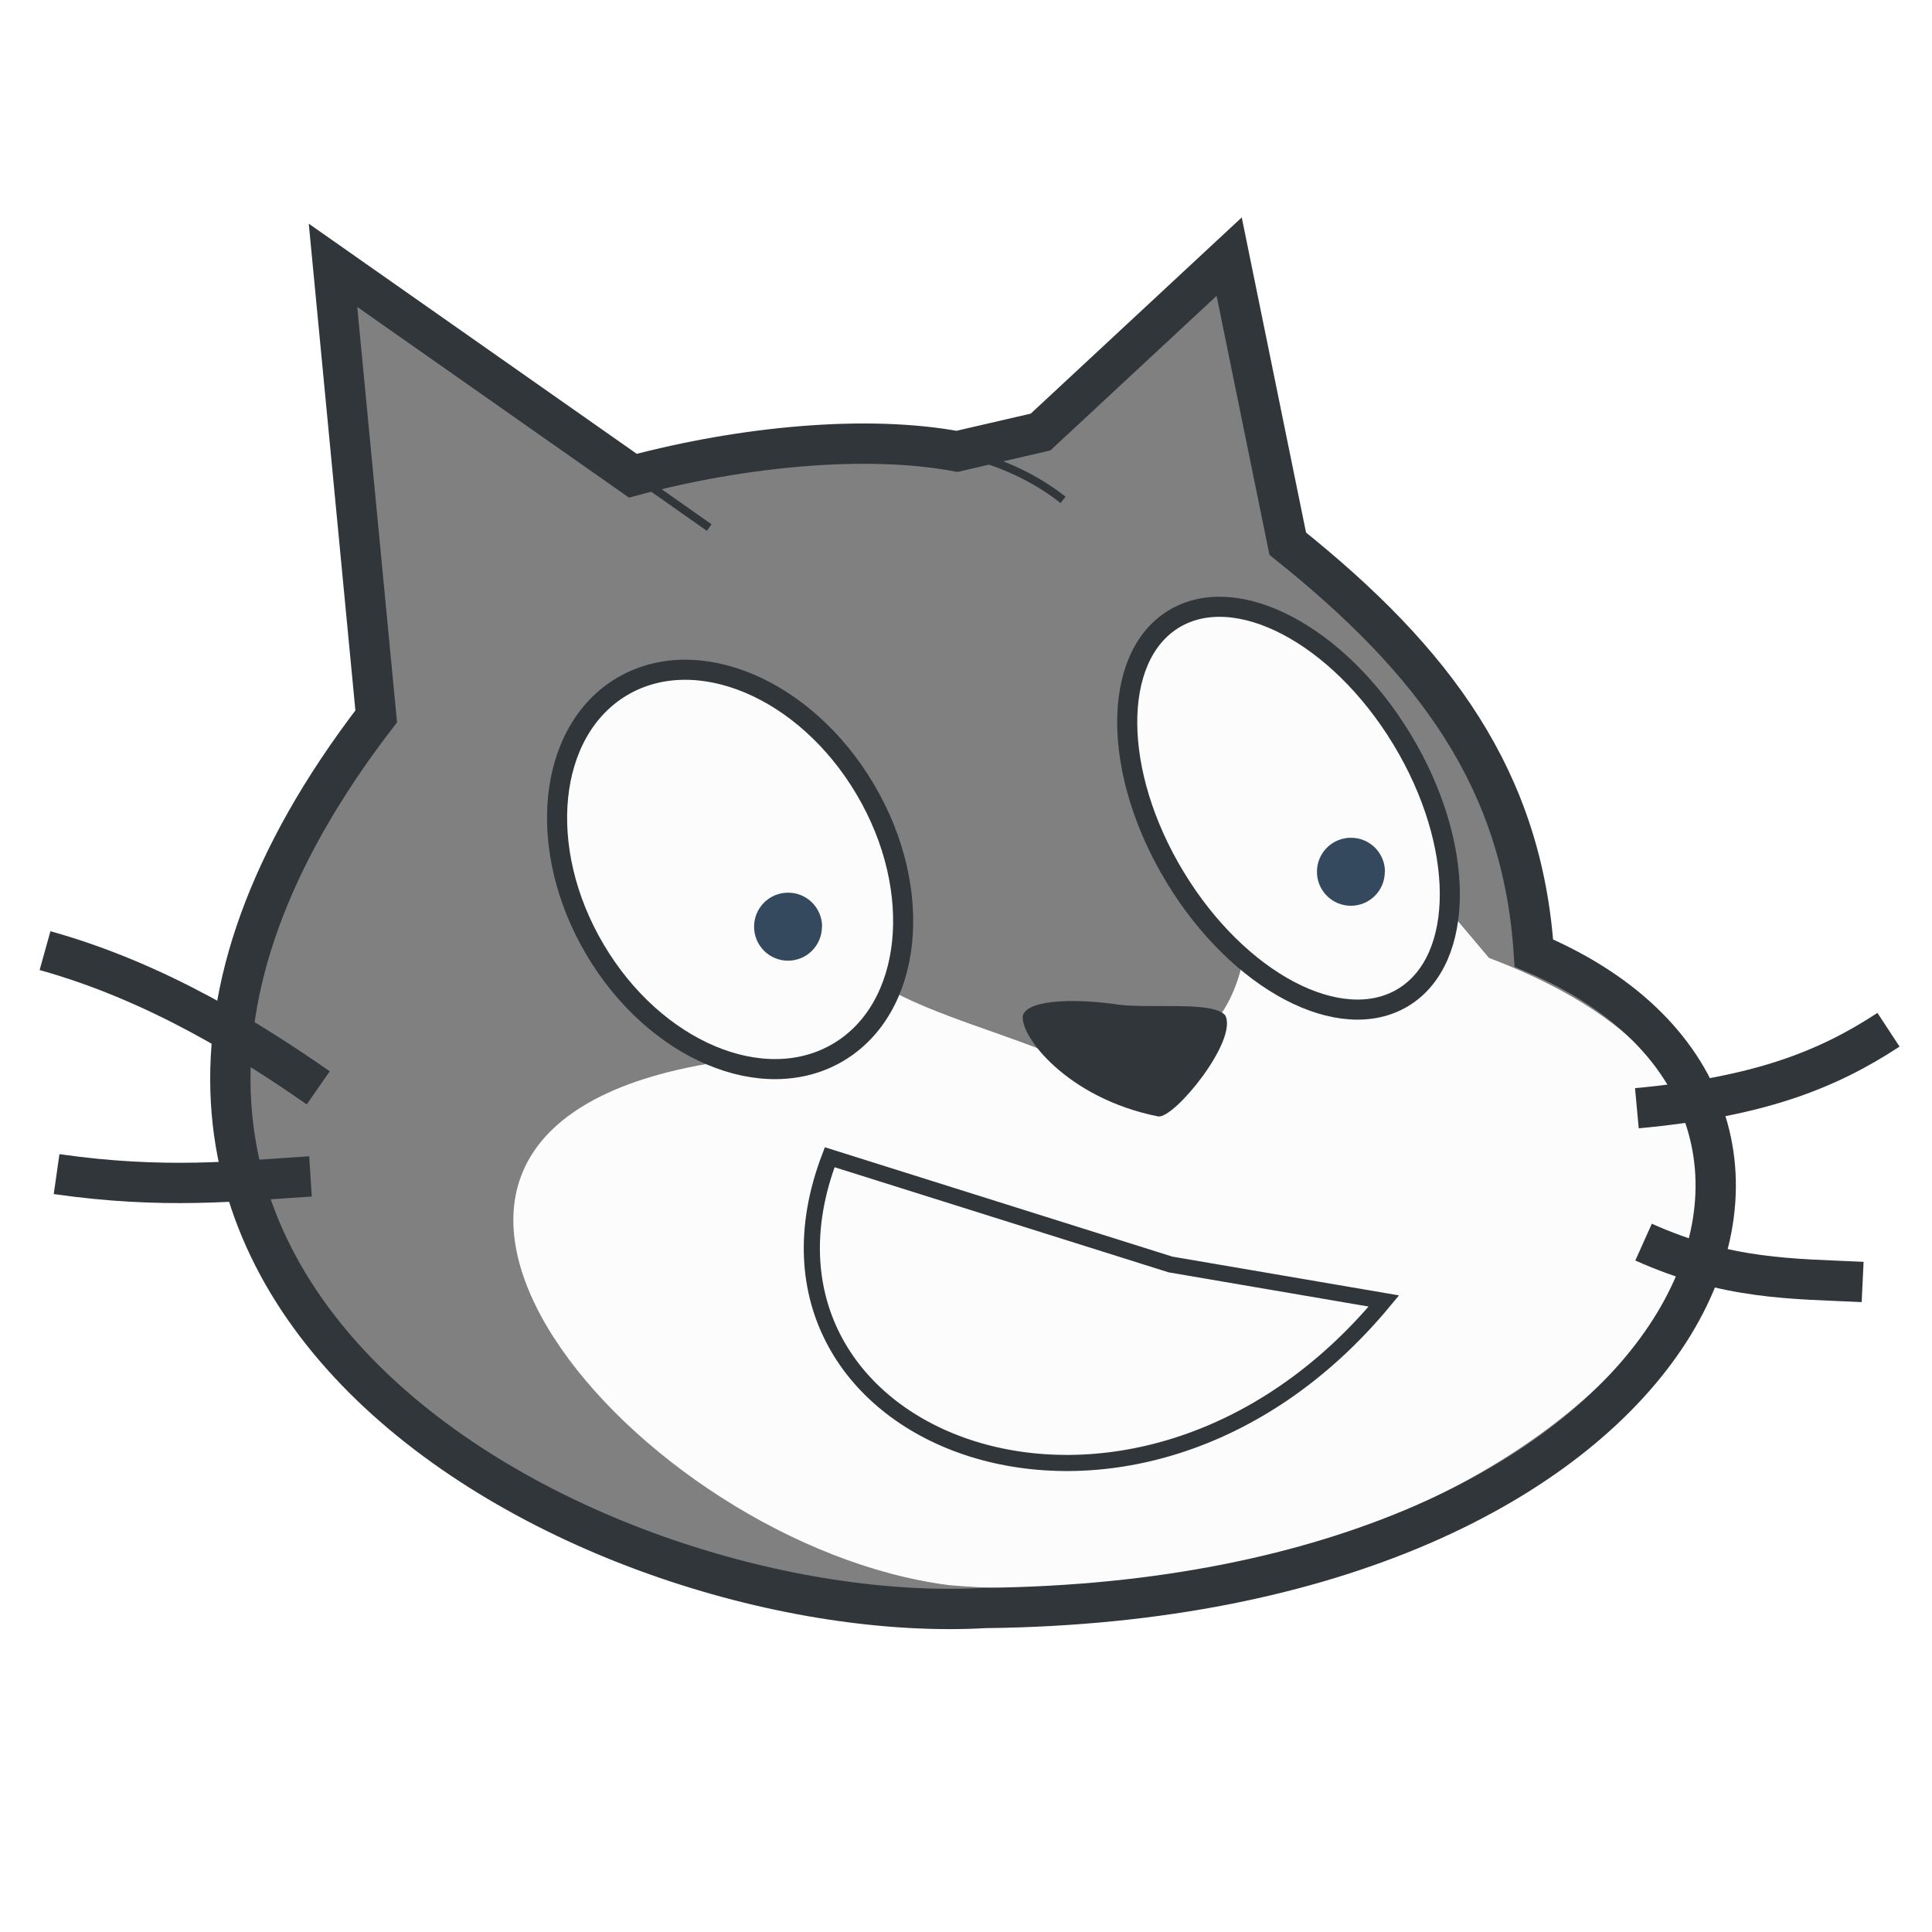
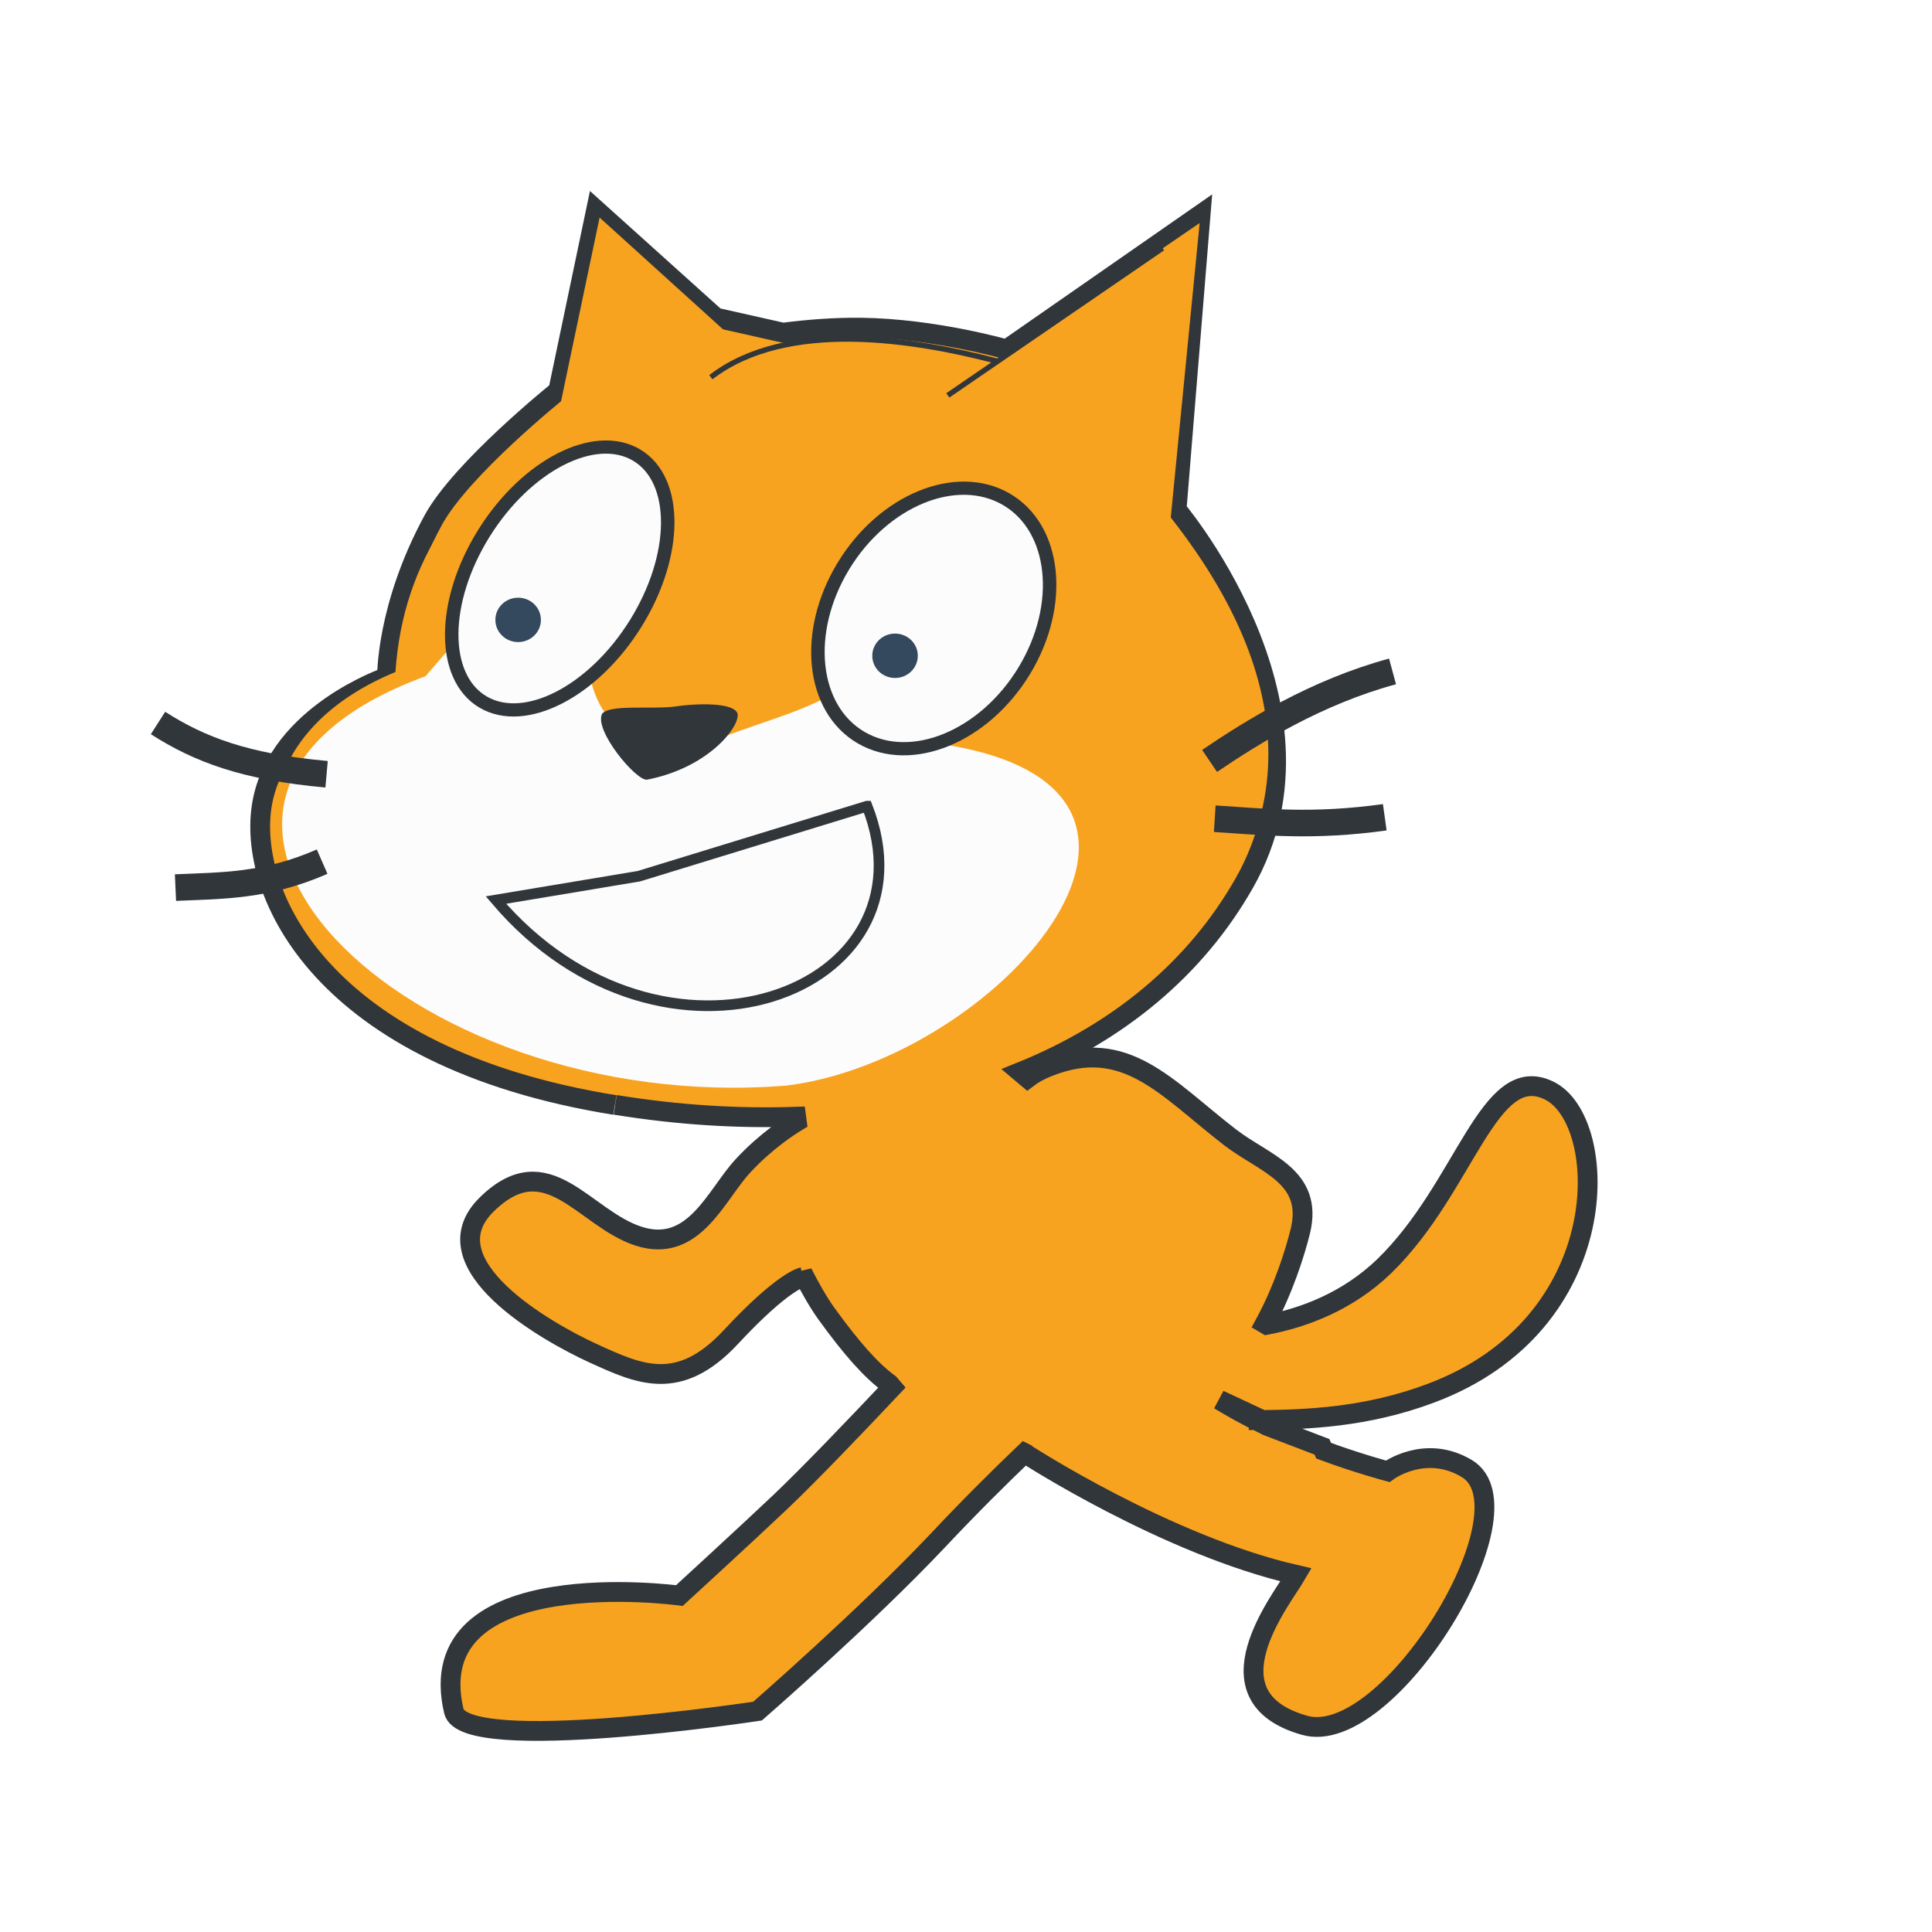
<svg xmlns="http://www.w3.org/2000/svg" xmlns:xlink="http://www.w3.org/1999/xlink" width="48" height="48" viewBox="0 0 12.7 12.7" version="1.1" id="svg8">
  <defs id="defs2">
    <linearGradient gradientUnits="userSpaceOnUse" y2="523.798" x2="428.571" y1="523.798" x1="388.571" id="linearGradient4205" xlink:href="#d" gradientTransform="translate(-0.1368162,0.08656289)" />
    <linearGradient id="d" y1="537.6" x1="400.57" y2="546.58" x2="392.9" gradientUnits="userSpaceOnUse" gradientTransform="matrix(1.25 0 0 1.26667-92.14-151.08)">
      <stop id="stop1129" stop-color="#ffc35a" />
      <stop id="stop1131" offset="1" stop-color="#faae2a" />
    </linearGradient>
    <linearGradient id="f" y1="535.36" x1="390.57" y2="540.75" x2="386.57" gradientUnits="userSpaceOnUse" gradientTransform="matrix(1.25,0,0,1.26667,-92.14,-151.08)">
      <stop id="stop1134" stop-color="#fdbc4b" />
      <stop id="stop1136" offset="1" stop-color="#dde341" />
    </linearGradient>
    <linearGradient xlink:href="#f" gradientTransform="translate(395.1035,494.8611)" gradientUnits="userSpaceOnUse" x2="31" y2="31" x1="13" y1="13" id="c-5">
      <stop id="stop1139" stop-color="#383e51" />
      <stop id="stop1141" stop-opacity="0" stop-color="#655c6f" offset="1" />
    </linearGradient>
    <linearGradient id="rect3438-6-0-6-7-2_60_-80" gradientUnits="userSpaceOnUse" x1="-460.233" y1="370.539" x2="-460.233" y2="666.568" gradientTransform="matrix(0.1973433,0,0,-0.1982355,44.54065,344.0291)">
      <stop offset="0" style="stop-color:#000000" id="stop29185" />
      <stop offset="1" style="stop-color:#000000;stop-opacity:0.588" id="stop29187" />
    </linearGradient>
    <linearGradient id="rect3438-6-0-1-1_60_-262" gradientUnits="userSpaceOnUse" x1="-452.133" y1="371.534" x2="-452.133" y2="668.217" gradientTransform="matrix(0.1956185,0,0,-0.1966296,42.16232,343.258)">
      <stop offset="0" style="stop-color:#000000" id="stop29191" />
      <stop offset="1" style="stop-color:#000000;stop-opacity:0.588" id="stop29193" />
    </linearGradient>
    <linearGradient gradientUnits="userSpaceOnUse" x2="0" y2="503.8" y1="543.8" id="a">
      <stop id="stop1731" stop-color="#197cf1" />
      <stop id="stop1733" stop-color="#20bcfa" offset="1" />
    </linearGradient>
    <linearGradient gradientUnits="userSpaceOnUse" x2="39.28" y2="36.633" x1="22.285" y1="18.71" id="b">
      <stop id="stop1736" stop-color="#292c2f" />
      <stop id="stop1738" stop-opacity="0" stop-color="#292c2f" offset="1" />
    </linearGradient>
  </defs>
  <g id="layer1" transform="translate(0,-284.3)">
-     <path style="fill:#808080;stroke:none;stroke-width:0.265;stroke-linecap:butt;stroke-linejoin:miter;stroke-miterlimit:4;stroke-dasharray:none;stroke-opacity:1;fill-opacity:1" d="m 2.473,288.998 -0.284,-2.965 1.971,1.383 c 0.728,-0.194 1.538,-0.27 2.131,-0.16 l 0.549,-0.127 1.24,-1.153 0.385,1.887 c 0.972,0.777 1.544,1.555 1.618,2.691 2.472,1.049 1.033,4.255 -3.607,4.305 -2.521,0.143 -6.908,-2.079 -4.003,-5.861 z" id="path1015" />
-     <path style="fill:#fcfcfc;stroke:none;stroke-width:0.007px;stroke-linecap:butt;stroke-linejoin:miter;stroke-opacity:1" d="m 5.68,290.699 c 0.297,0.224 0.777,0.347 1.185,0.509 0.531,0.12 1.118,0.133 1.294,-0.545 0.816,0.495 1.21,0.257 1.396,-0.342 l 0.233,0.276 c 3.316,1.251 0.218,4.44 -3.549,4.123 -2.04,-0.261 -4.358,-2.94 -1.6,-3.425 z" id="path1035" />
-     <path style="fill:#fcfcfc;stroke:#31363b;stroke-width:0.106;stroke-linecap:butt;stroke-linejoin:miter;stroke-miterlimit:4;stroke-dasharray:none;stroke-opacity:1" d="m 5.454,291.907 2.24,0.705 1.403,0.24 c -1.641,1.979 -4.358,0.929 -3.643,-0.945 z" id="path1017" />
-     <path style="opacity:1;fill:#31363b;stroke:none;stroke-width:0.044;stroke-linecap:butt;stroke-linejoin:miter;stroke-miterlimit:4;stroke-dasharray:none;stroke-opacity:1" d="m 7.358,290.905 c 0.232,0.025 0.616,-0.024 0.696,0.069 0.086,0.164 -0.332,0.678 -0.44,0.665 -0.605,-0.12 -0.914,-0.536 -0.89,-0.664 0.037,-0.117 0.406,-0.106 0.634,-0.07 z" id="path1019" />
-     <path style="opacity:1;vector-effect:none;fill:#fcfcfc;fill-opacity:1;stroke:#31363b;stroke-width:0.132;stroke-linecap:round;stroke-linejoin:round;stroke-miterlimit:4;stroke-dasharray:none;stroke-dashoffset:0;stroke-opacity:1;paint-order:normal" id="path1023" d="m -142.139,252.22 a 1.033,1.396 0 0 1 -1.032,1.396 1.033,1.396 0 0 1 -1.033,-1.394 1.033,1.396 0 0 1 1.03,-1.399 1.033,1.396 0 0 1 1.035,1.391" transform="matrix(0.8612674,-0.508152,0.5079242,0.8614018,0,0)" />
-     <path style="opacity:1;vector-effect:none;fill:#fcfcfc;fill-opacity:1;stroke:#31363b;stroke-width:0.132;stroke-linecap:round;stroke-linejoin:round;stroke-miterlimit:4;stroke-dasharray:none;stroke-dashoffset:0;stroke-opacity:1;paint-order:normal" id="path1033" d="m -141.87,252.135 a 0.873,1.454 0 0 1 -0.872,1.454 0.873,1.454 0 0 1 -0.873,-1.452 0.873,1.454 0 0 1 0.87,-1.457 0.873,1.454 0 0 1 0.875,1.449" transform="rotate(-31.19099)" />
-     <path style="opacity:1;vector-effect:none;fill:#34495e;fill-opacity:1;stroke:none;stroke-width:0.037;stroke-linecap:round;stroke-linejoin:round;stroke-miterlimit:4;stroke-dasharray:none;stroke-dashoffset:0;stroke-opacity:1;paint-order:normal" id="path1037" d="m 5.403,290.392 a 0.223,0.223 0 0 1 -0.223,0.223 0.223,0.223 0 0 1 -0.223,-0.223 0.223,0.223 0 0 1 0.223,-0.224 0.223,0.223 0 0 1 0.224,0.222" />
-     <path style="opacity:1;vector-effect:none;fill:#34495e;fill-opacity:1;stroke:none;stroke-width:0.037;stroke-linecap:round;stroke-linejoin:round;stroke-miterlimit:4;stroke-dasharray:none;stroke-dashoffset:0;stroke-opacity:1;paint-order:normal" id="path1037-7" d="m 9.103,290.031 a 0.223,0.223 0 0 1 -0.223,0.223 0.223,0.223 0 0 1 -0.223,-0.223 0.223,0.223 0 0 1 0.223,-0.224 0.223,0.223 0 0 1 0.224,0.222" />
-     <path style="fill:none;stroke:#31363b;stroke-width:0.053;stroke-linecap:butt;stroke-linejoin:miter;stroke-opacity:1;stroke-miterlimit:4;stroke-dasharray:none" d="m 2.553,286.285 2.109,1.483" id="path1054" />
-     <path style="fill:none;stroke:#31363b;stroke-width:0.053;stroke-linecap:butt;stroke-linejoin:miter;stroke-opacity:1;stroke-miterlimit:4;stroke-dasharray:none" d="m 4.18,287.424 c 0.817,-0.22 2.063,-0.427 2.808,0.162" id="path1056" />
-     <path style="fill:none;stroke:#31363b;stroke-width:0.265;stroke-linecap:butt;stroke-linejoin:miter;stroke-miterlimit:4;stroke-dasharray:none;stroke-opacity:1" d="m 10.76,291.585 c 0.799,-0.074 1.249,-0.25 1.654,-0.516" id="path1058" />
-     <path style="fill:none;stroke:#31363b;stroke-width:0.265;stroke-linecap:butt;stroke-linejoin:miter;stroke-miterlimit:4;stroke-dasharray:none;stroke-opacity:1" d="m 10.804,292.465 c 0.555,0.249 0.98,0.24 1.44,0.262" id="path1060" />
-     <path style="fill:none;stroke:#31363b;stroke-width:0.265;stroke-linecap:butt;stroke-linejoin:miter;stroke-miterlimit:4;stroke-dasharray:none;stroke-opacity:1" d="m 0.296,290.549 c 0.747,0.208 1.372,0.607 1.796,0.902" id="path1062" />
-     <path style="fill:none;stroke:#31363b;stroke-width:0.265;stroke-linecap:butt;stroke-linejoin:miter;stroke-miterlimit:4;stroke-dasharray:none;stroke-opacity:1" d="m 0.372,292.018 c 0.707,0.101 1.184,0.046 1.669,0.015" id="path1064" />
-     <path style="fill:none;stroke:#31363b;stroke-width:0.265;stroke-linecap:butt;stroke-linejoin:miter;stroke-miterlimit:4;stroke-dasharray:none;stroke-opacity:1" d="m 2.473,289.009 -0.284,-2.965 1.971,1.383 c 0.728,-0.194 1.538,-0.27 2.131,-0.16 l 0.549,-0.127 1.24,-1.153 0.385,1.887 c 0.972,0.777 1.544,1.555 1.618,2.691 2.472,1.049 1.033,4.255 -3.607,4.305 -2.521,0.143 -6.908,-2.079 -4.003,-5.861 z" id="path1015-5" />
+     <g id="g1709" transform="matrix(0.531441,0,0,0.531441,29.8715,142.4727)">
+       <path style="fill:#f8a31f;fill-opacity:1;fill-rule:nonzero;stroke:#31363b;stroke-width:0.245;stroke-miterlimit:4;stroke-dasharray:none;stroke-opacity:1" id="path3945-4" d="m -48.603,280.541 c -3.627,-0.584 -4.56,-2.629 -4.362,-3.734 0.199,-1.105 1.544,-1.561 1.544,-1.561 0,0 -0.014,-0.86 0.57,-1.937 0.347,-0.64 1.547,-1.602 1.547,-1.602 l 0.469,-2.238 1.48,1.332 0.831,0.187 c 0.294,-0.038 0.626,-0.066 0.966,-0.062 0.909,0.011 1.8,0.269 1.8,0.269 l 2.4,-1.669 -0.297,3.648 c -0.131,-0.148 2.115,2.385 0.835,4.626 -0.599,1.052 -1.554,1.845 -2.768,2.334 l 0.089,0.075 c 0.067,-0.051 0.149,-0.098 0.256,-0.14 0.955,-0.381 1.453,0.255 2.246,0.869 0.428,0.331 1.037,0.481 0.873,1.162 -0.066,0.267 -0.209,0.723 -0.439,1.146 l 0.024,0.014 c 0.461,-0.089 0.999,-0.289 1.45,-0.723 1.012,-0.98 1.291,-2.547 2.045,-2.173 0.755,0.375 0.832,2.887 -1.471,3.744 -0.792,0.297 -1.525,0.324 -2.119,0.33 l 0.001,-0.019 -0.494,-0.231 c 0.129,0.079 0.322,0.19 0.595,0.323 l 0.675,0.258 0.021,0.048 c 0.402,0.15 0.792,0.255 0.792,0.255 0,0 0.463,-0.344 0.979,-0.034 0.845,0.508 -0.97,3.469 -2.006,3.176 -1.255,-0.354 -0.285,-1.554 -0.106,-1.861 -1.601,-0.365 -3.345,-1.498 -3.345,-1.498 l 0.027,0.011 -0.04,-0.02 c -0.311,0.298 -0.677,0.66 -1.065,1.073 -0.894,0.949 -2.238,2.119 -2.238,2.119 0,0 -3.628,0.552 -3.757,0 -0.437,-1.866 2.79,-1.429 2.79,-1.429 0,0 0.857,-0.786 1.251,-1.16 0.35,-0.332 0.926,-0.933 1.382,-1.417 l -0.036,-0.042 c -0.229,-0.168 -0.469,-0.441 -0.776,-0.865 -0.101,-0.14 -0.208,-0.328 -0.299,-0.508 l 2.64e-4,0.054 c 0,0 -0.235,0.041 -0.884,0.739 -0.649,0.698 -1.144,0.457 -1.707,0.201 -0.562,-0.257 -2.065,-1.103 -1.314,-1.84 0.752,-0.737 1.2,0.176 1.882,0.394 0.682,0.217 0.954,-0.513 1.287,-0.871 0.284,-0.308 0.585,-0.499 0.666,-0.548 l -0.008,-0.06 c -0.705,0.024 -1.453,-0.019 -2.238,-0.147" />
+       <path id="path1015" d="m -41.727,273.273 0.357,-3.641 -2.483,1.699 c -0.918,-0.238 -1.938,-0.332 -2.685,-0.196 l -0.692,-0.156 -1.562,-1.415 -0.486,2.317 c -1.224,0.954 -1.945,1.91 -2.039,3.304 -3.114,1.288 -1.302,5.225 4.545,5.286 3.177,0.175 8.704,-2.553 5.044,-7.197 z" style="fill:#f8a31f;fill-opacity:1;stroke:none;stroke-width:0.329;stroke-linecap:butt;stroke-linejoin:miter;stroke-miterlimit:4;stroke-dasharray:none;stroke-opacity:1" />
+       <path id="path1035" d="m -45.768,275.363 c -0.375,0.275 -0.979,0.426 -1.494,0.625 -0.669,0.148 -1.408,0.163 -1.631,-0.67 -1.028,0.608 -1.524,0.316 -1.759,-0.42 l -0.293,0.339 c -4.178,1.537 -0.275,5.453 4.471,5.063 2.571,-0.32 5.491,-3.61 2.016,-4.206 z" style="fill:#fcfcfc;stroke:none;stroke-width:0.009px;stroke-linecap:butt;stroke-linejoin:miter;stroke-opacity:1" />
+       <path id="path1017" d="m -45.484,276.845 -2.822,0.866 -1.768,0.295 c 2.068,2.43 5.491,1.14 4.591,-1.161 z" style="fill:#fcfcfc;stroke:#31363b;stroke-width:0.132;stroke-linecap:butt;stroke-linejoin:miter;stroke-miterlimit:4;stroke-dasharray:none;stroke-opacity:1" />
+       <path id="path1019" d="m -47.883,275.615 c -0.293,0.031 -0.776,-0.029 -0.877,0.085 -0.108,0.201 0.418,0.833 0.554,0.817 0.762,-0.147 1.152,-0.658 1.121,-0.816 -0.046,-0.144 -0.511,-0.13 -0.798,-0.086 z" style="opacity:1;fill:#31363b;stroke:none;stroke-width:0.054;stroke-linecap:butt;stroke-linejoin:miter;stroke-miterlimit:4;stroke-dasharray:none;stroke-opacity:1" />
+       <path transform="matrix(-0.8669049,-0.4984735,-0.5176577,0.8555878,0,0)" d="m -102.633,260.311 a 1.293,1.726 0 0 1 -1.291,1.726 1.293,1.726 0 0 1 -1.294,-1.723 1.293,1.726 0 0 1 1.289,-1.729 1.293,1.726 0 0 1 1.296,1.72" id="path1023" style="opacity:1;vector-effect:none;fill:#fcfcfc;fill-opacity:1;stroke:#31363b;stroke-width:0.165;stroke-linecap:round;stroke-linejoin:round;stroke-miterlimit:4;stroke-dasharray:none;stroke-dashoffset:0;stroke-opacity:1;paint-order:normal" />
+       <path transform="matrix(-0.8612641,-0.5081576,-0.5276763,0.8494455,0,0)" d="m -101.668,261.123 a 1.092,1.799 0 0 1 -1.091,1.799 1.092,1.799 0 0 1 -1.093,-1.795 1.092,1.799 0 0 1 1.089,-1.802 1.092,1.799 0 0 1 1.095,1.792" id="path1033" style="opacity:1;vector-effect:none;fill:#fcfcfc;fill-opacity:1;stroke:#31363b;stroke-width:0.165;stroke-linecap:round;stroke-linejoin:round;stroke-miterlimit:4;stroke-dasharray:none;stroke-dashoffset:0;stroke-opacity:1;paint-order:normal" />
+       <path transform="scale(-1,1)" d="m 45.419,274.985 a 0.281,0.274 0 0 1 -0.281,0.274 0.281,0.274 0 0 1 -0.282,-0.274 0.281,0.274 0 0 1 0.281,-0.275 0.281,0.274 0 0 1 0.282,0.273" id="path1037" style="opacity:1;vector-effect:none;fill:#34495e;fill-opacity:1;stroke:none;stroke-width:0.046;stroke-linecap:round;stroke-linejoin:round;stroke-miterlimit:4;stroke-dasharray:none;stroke-dashoffset:0;stroke-opacity:1;paint-order:normal" />
+       <path transform="scale(-1,1)" d="m 50.081,274.541 a 0.281,0.274 0 0 1 -0.281,0.274 0.281,0.274 0 0 1 -0.282,-0.274 0.281,0.274 0 0 1 0.281,-0.275 0.281,0.274 0 0 1 0.282,0.273" id="path1037-7" style="opacity:1;vector-effect:none;fill:#34495e;fill-opacity:1;stroke:none;stroke-width:0.046;stroke-linecap:round;stroke-linejoin:round;stroke-miterlimit:4;stroke-dasharray:none;stroke-dashoffset:0;stroke-opacity:1;paint-order:normal" />
+       <path id="path1054" d="m -41.828,269.942 -2.657,1.822" style="fill:none;stroke:#31363b;stroke-width:0.066;stroke-linecap:butt;stroke-linejoin:miter;stroke-miterlimit:4;stroke-dasharray:none;stroke-opacity:1" />
+       <path id="path1056" d="m -43.878,271.34 c -1.029,-0.27 -2.599,-0.524 -3.538,0.199" style="fill:none;stroke:#31363b;stroke-width:0.066;stroke-linecap:butt;stroke-linejoin:miter;stroke-miterlimit:4;stroke-dasharray:none;stroke-opacity:1" />
+       <path id="path1058" d="m -52.169,276.45 c -1.007,-0.09 -1.574,-0.307 -2.085,-0.634" style="fill:none;stroke:#31363b;stroke-width:0.329;stroke-linecap:butt;stroke-linejoin:miter;stroke-miterlimit:4;stroke-dasharray:none;stroke-opacity:1" />
+       <path id="path1060" d="m -52.224,277.531 c -0.7,0.306 -1.235,0.295 -1.814,0.321" style="fill:none;stroke:#31363b;stroke-width:0.329;stroke-linecap:butt;stroke-linejoin:miter;stroke-miterlimit:4;stroke-dasharray:none;stroke-opacity:1" />
+       <path id="path1062" d="m -38.984,275.178 c -0.941,0.255 -1.728,0.745 -2.263,1.107" style="fill:none;stroke:#31363b;stroke-width:0.329;stroke-linecap:butt;stroke-linejoin:miter;stroke-miterlimit:4;stroke-dasharray:none;stroke-opacity:1" />
+       <path id="path1064" d="m -39.08,276.982 c -0.891,0.124 -1.492,0.057 -2.103,0.018" style="fill:none;stroke:#31363b;stroke-width:0.329;stroke-linecap:butt;stroke-linejoin:miter;stroke-miterlimit:4;stroke-dasharray:none;stroke-opacity:1" />
+       <path id="path1015-5" d="m -41.727,273.287 0.357,-3.641 -2.483,1.699 c -0.918,-0.238 -1.938,-0.332 -2.685,-0.196 l -0.692,-0.156 -1.562,-1.415 -0.486,2.317 c -1.224,0.954 -1.945,1.91 -2.039,3.304 -3.114,1.288 -1.302,5.225 4.545,5.286 3.177,0.175 8.704,-2.553 5.044,-7.197 z" style="fill:none;stroke:#31363b;stroke-width:0;stroke-linecap:butt;stroke-linejoin:miter;stroke-miterlimit:4;stroke-dasharray:none;stroke-opacity:1" />
+     </g>
  </g>
</svg>
